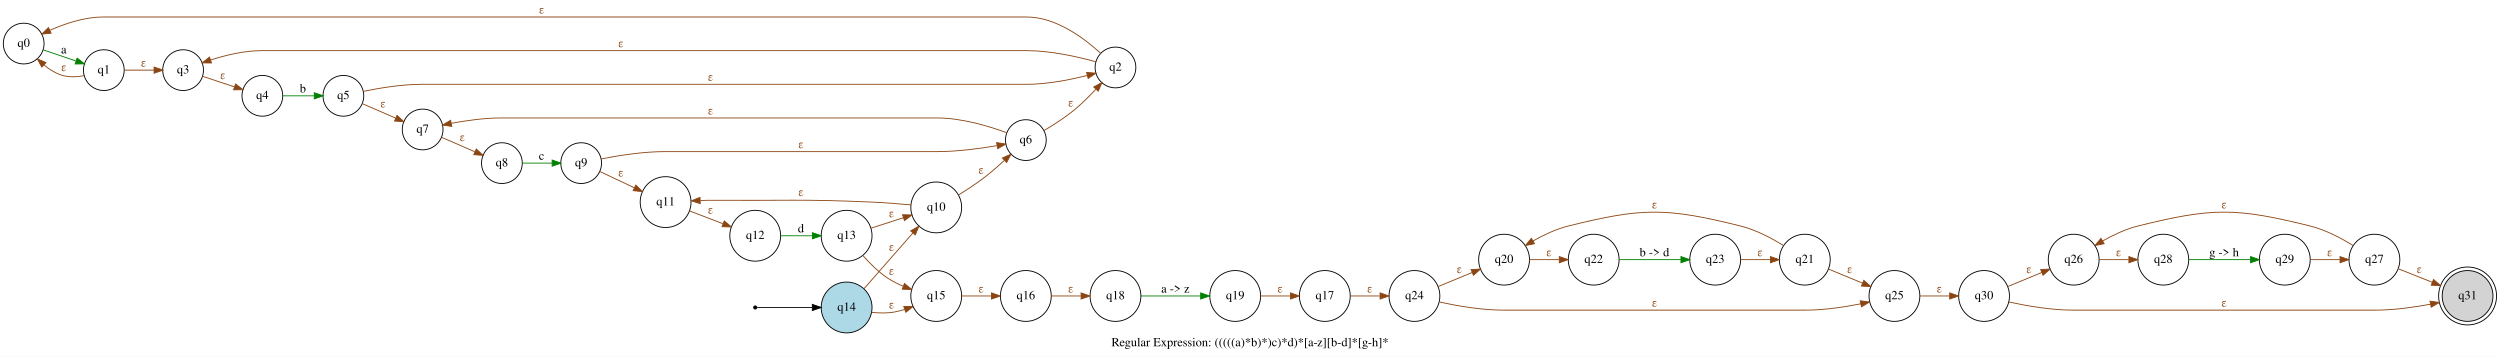
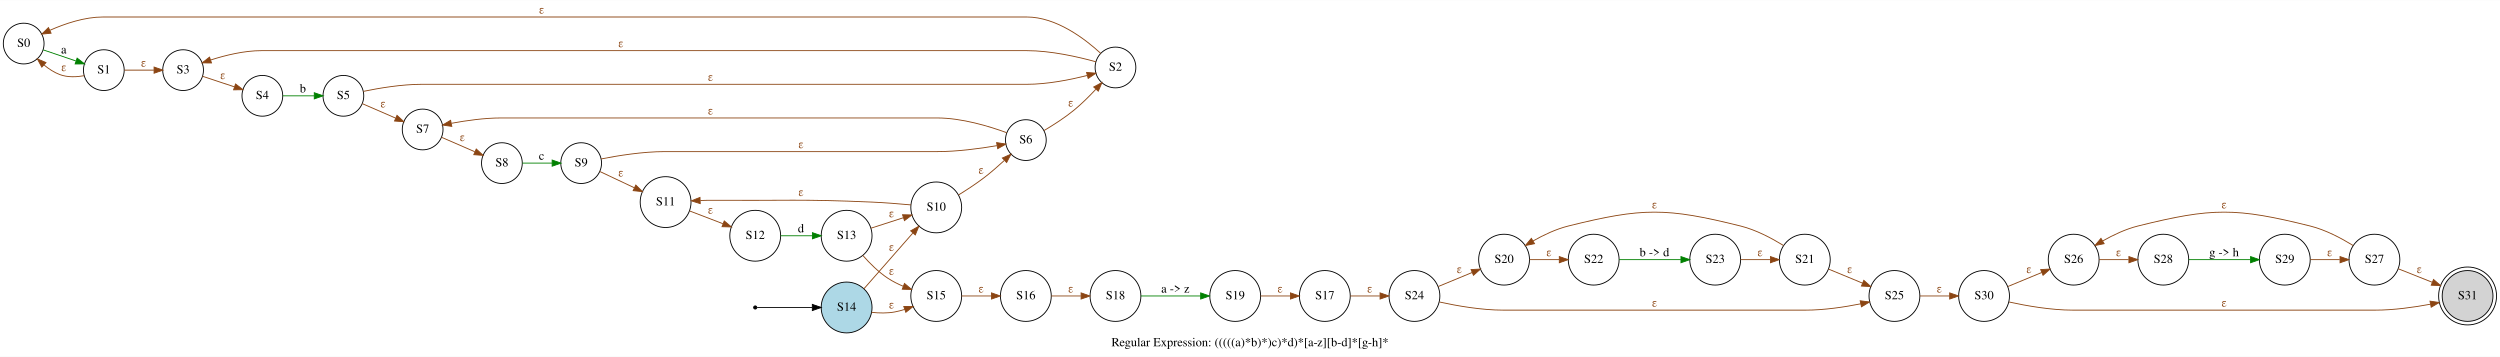
<svg xmlns="http://www.w3.org/2000/svg" width="2823pt" height="403pt" viewBox="0.00 0.00 2822.87 402.60">
  <g id="graph0" class="graph" transform="scale(1 1) rotate(0) translate(4 398.6)">
    <polygon fill="white" stroke="transparent" points="-4,4 -4,-398.6 2818.87,-398.6 2818.87,4 -4,4" />
    <text text-anchor="middle" x="1407.43" y="-7.8" font-family="Times,serif" font-size="14.00">Regular Expression: (((((a)*b)*)c)*d)*[a-z][b-d]*[g-h]*</text>
    <g id="node1" class="node">
      <ellipse fill="none" stroke="black" cx="22.75" cy="-349.6" rx="23" ry="23" />
-       <text text-anchor="middle" x="22.75" y="-345.9" font-family="Times,serif" font-size="14.00">q0</text>
+       <text text-anchor="middle" x="22.75" y="-345.9" font-family="Times,serif" font-size="14.00">S0</text>
    </g>
    <g id="node2" class="node">
      <ellipse fill="none" stroke="black" cx="113.24" cy="-319.6" rx="23" ry="23" />
-       <text text-anchor="middle" x="113.24" y="-315.9" font-family="Times,serif" font-size="14.00">q1</text>
+       <text text-anchor="middle" x="113.24" y="-315.9" font-family="Times,serif" font-size="14.00">S1</text>
    </g>
    <g id="edge2" class="edge">
      <path fill="none" stroke="green" d="M44.72,-342.49C55.74,-338.75 69.46,-334.1 81.64,-329.97" />
      <polygon fill="green" stroke="green" points="83.08,-333.18 91.42,-326.66 80.83,-326.55 83.08,-333.18" />
      <text text-anchor="middle" x="68" y="-338.4" font-family="Times,serif" font-size="14.00">a</text>
    </g>
    <g id="edge3" class="edge">
      <path fill="none" stroke="saddlebrown" d="M91.31,-313.35C82.48,-311.75 72.25,-311.29 63.5,-314.6 57.17,-316.98 51.2,-320.89 45.91,-325.24" />
      <polygon fill="saddlebrown" stroke="saddlebrown" points="43.21,-322.96 38.18,-332.29 47.93,-328.13 43.21,-322.96" />
      <text text-anchor="middle" x="68" y="-318.4" font-family="Times,serif" font-size="14.00" fill="saddlebrown">ε</text>
    </g>
    <g id="node4" class="node">
      <ellipse fill="none" stroke="black" cx="202.74" cy="-319.6" rx="23" ry="23" />
-       <text text-anchor="middle" x="202.74" y="-315.9" font-family="Times,serif" font-size="14.00">q3</text>
+       <text text-anchor="middle" x="202.74" y="-315.9" font-family="Times,serif" font-size="14.00">S3</text>
    </g>
    <g id="edge4" class="edge">
      <path fill="none" stroke="saddlebrown" d="M136.32,-319.6C146.45,-319.6 158.65,-319.6 169.76,-319.6" />
      <polygon fill="saddlebrown" stroke="saddlebrown" points="169.97,-323.1 179.97,-319.6 169.97,-316.1 169.97,-323.1" />
      <text text-anchor="middle" x="157.99" y="-323.4" font-family="Times,serif" font-size="14.00" fill="saddlebrown">ε</text>
    </g>
    <g id="node3" class="node">
      <ellipse fill="none" stroke="black" cx="1255.54" cy="-322.6" rx="23" ry="23" />
-       <text text-anchor="middle" x="1255.54" y="-318.9" font-family="Times,serif" font-size="14.00">q2</text>
+       <text text-anchor="middle" x="1255.54" y="-318.9" font-family="Times,serif" font-size="14.00">S2</text>
    </g>
    <g id="edge5" class="edge">
      <path fill="none" stroke="saddlebrown" d="M1238.94,-338.48C1220.62,-355.34 1188.51,-379.6 1155.34,-379.6 112.24,-379.6 112.24,-379.6 112.24,-379.6 91.5,-379.6 69.39,-372.11 52.46,-364.62" />
      <polygon fill="saddlebrown" stroke="saddlebrown" points="53.68,-361.32 43.14,-360.26 50.72,-367.66 53.68,-361.32" />
      <text text-anchor="middle" x="607.47" y="-383.4" font-family="Times,serif" font-size="14.00" fill="saddlebrown">ε</text>
    </g>
    <g id="edge6" class="edge">
      <path fill="none" stroke="saddlebrown" d="M1233.48,-329.03C1213.55,-334.54 1182.7,-341.6 1155.34,-341.6 291.24,-341.6 291.24,-341.6 291.24,-341.6 271.78,-341.6 250.6,-336.42 233.96,-331.08" />
      <polygon fill="saddlebrown" stroke="saddlebrown" points="234.83,-327.68 224.24,-327.79 232.58,-334.31 234.83,-327.68" />
      <text text-anchor="middle" x="696.97" y="-345.4" font-family="Times,serif" font-size="14.00" fill="saddlebrown">ε</text>
    </g>
    <g id="node5" class="node">
      <ellipse fill="none" stroke="black" cx="292.24" cy="-290.6" rx="23" ry="23" />
-       <text text-anchor="middle" x="292.24" y="-286.9" font-family="Times,serif" font-size="14.00">q4</text>
+       <text text-anchor="middle" x="292.24" y="-286.9" font-family="Times,serif" font-size="14.00">S4</text>
    </g>
    <g id="edge7" class="edge">
      <path fill="none" stroke="saddlebrown" d="M224.48,-312.72C235.29,-309.14 248.73,-304.68 260.72,-300.71" />
      <polygon fill="saddlebrown" stroke="saddlebrown" points="261.96,-303.99 270.35,-297.52 259.75,-297.35 261.96,-303.99" />
      <text text-anchor="middle" x="247.49" y="-309.4" font-family="Times,serif" font-size="14.00" fill="saddlebrown">ε</text>
    </g>
    <g id="node6" class="node">
      <ellipse fill="none" stroke="black" cx="383.73" cy="-290.6" rx="23" ry="23" />
-       <text text-anchor="middle" x="383.73" y="-286.9" font-family="Times,serif" font-size="14.00">q5</text>
+       <text text-anchor="middle" x="383.73" y="-286.9" font-family="Times,serif" font-size="14.00">S5</text>
    </g>
    <g id="edge8" class="edge">
      <path fill="none" stroke="green" d="M315.36,-290.6C325.98,-290.6 338.91,-290.6 350.59,-290.6" />
      <polygon fill="green" stroke="green" points="350.86,-294.1 360.86,-290.6 350.86,-287.1 350.86,-294.1" />
      <text text-anchor="middle" x="337.98" y="-294.4" font-family="Times,serif" font-size="14.00">b</text>
    </g>
    <g id="edge10" class="edge">
      <path fill="none" stroke="saddlebrown" d="M406.17,-295.59C423.81,-299.25 449.5,-303.6 472.23,-303.6 472.23,-303.6 472.23,-303.6 1155.34,-303.6 1178.53,-303.6 1204.23,-308.67 1223.66,-313.57" />
      <polygon fill="saddlebrown" stroke="saddlebrown" points="1222.92,-316.99 1233.48,-316.16 1224.71,-310.22 1222.92,-316.99" />
      <text text-anchor="middle" x="798.16" y="-307.4" font-family="Times,serif" font-size="14.00" fill="saddlebrown">ε</text>
    </g>
    <g id="node8" class="node">
      <ellipse fill="none" stroke="black" cx="473.23" cy="-252.6" rx="23" ry="23" />
-       <text text-anchor="middle" x="473.23" y="-248.9" font-family="Times,serif" font-size="14.00">q7</text>
+       <text text-anchor="middle" x="473.23" y="-248.9" font-family="Times,serif" font-size="14.00">S7</text>
    </g>
    <g id="edge9" class="edge">
      <path fill="none" stroke="saddlebrown" d="M405.03,-281.78C416.18,-276.94 430.22,-270.84 442.58,-265.47" />
      <polygon fill="saddlebrown" stroke="saddlebrown" points="444.27,-268.56 452.04,-261.36 441.48,-262.14 444.27,-268.56" />
      <text text-anchor="middle" x="428.48" y="-277.4" font-family="Times,serif" font-size="14.00" fill="saddlebrown">ε</text>
    </g>
    <g id="node7" class="node">
      <ellipse fill="none" stroke="black" cx="1154.34" cy="-240.6" rx="23" ry="23" />
-       <text text-anchor="middle" x="1154.34" y="-236.9" font-family="Times,serif" font-size="14.00">q6</text>
+       <text text-anchor="middle" x="1154.34" y="-236.9" font-family="Times,serif" font-size="14.00">S6</text>
    </g>
    <g id="edge12" class="edge">
      <path fill="none" stroke="saddlebrown" d="M1174.73,-251.32C1185.28,-257.54 1198.3,-265.85 1208.94,-274.6 1217.47,-281.61 1226.01,-290.11 1233.36,-298" />
      <polygon fill="saddlebrown" stroke="saddlebrown" points="1230.95,-300.55 1240.26,-305.61 1236.13,-295.85 1230.95,-300.55" />
      <text text-anchor="middle" x="1204.94" y="-278.4" font-family="Times,serif" font-size="14.00" fill="saddlebrown">ε</text>
    </g>
    <g id="edge11" class="edge">
      <path fill="none" stroke="saddlebrown" d="M1132.82,-248.92C1113.02,-256.19 1082.03,-265.6 1054.15,-265.6 561.72,-265.6 561.72,-265.6 561.72,-265.6 543.08,-265.6 522.44,-262.67 505.89,-259.6" />
      <polygon fill="saddlebrown" stroke="saddlebrown" points="506.16,-256.08 495.67,-257.59 504.81,-262.95 506.16,-256.08" />
      <text text-anchor="middle" x="798.16" y="-269.4" font-family="Times,serif" font-size="14.00" fill="saddlebrown">ε</text>
    </g>
    <g id="node9" class="node">
      <ellipse fill="none" stroke="black" cx="562.72" cy="-214.6" rx="23" ry="23" />
-       <text text-anchor="middle" x="562.72" y="-210.9" font-family="Times,serif" font-size="14.00">q8</text>
+       <text text-anchor="middle" x="562.72" y="-210.9" font-family="Times,serif" font-size="14.00">S8</text>
    </g>
    <g id="edge13" class="edge">
      <path fill="none" stroke="saddlebrown" d="M494.52,-243.78C505.67,-238.94 519.72,-232.84 532.08,-227.47" />
      <polygon fill="saddlebrown" stroke="saddlebrown" points="533.76,-230.56 541.54,-223.36 530.97,-224.14 533.76,-230.56" />
      <text text-anchor="middle" x="517.98" y="-239.4" font-family="Times,serif" font-size="14.00" fill="saddlebrown">ε</text>
    </g>
    <g id="node10" class="node">
      <ellipse fill="none" stroke="black" cx="652.22" cy="-214.6" rx="23" ry="23" />
-       <text text-anchor="middle" x="652.22" y="-210.9" font-family="Times,serif" font-size="14.00">q9</text>
+       <text text-anchor="middle" x="652.22" y="-210.9" font-family="Times,serif" font-size="14.00">S9</text>
    </g>
    <g id="edge14" class="edge">
      <path fill="none" stroke="green" d="M585.8,-214.6C595.93,-214.6 608.13,-214.6 619.24,-214.6" />
      <polygon fill="green" stroke="green" points="619.45,-218.1 629.45,-214.6 619.45,-211.1 619.45,-218.1" />
      <text text-anchor="middle" x="607.47" y="-218.4" font-family="Times,serif" font-size="14.00">c</text>
    </g>
    <g id="edge16" class="edge">
      <path fill="none" stroke="saddlebrown" d="M674.61,-219.29C693.45,-223.01 721.69,-227.6 746.57,-227.6 746.57,-227.6 746.57,-227.6 1054.15,-227.6 1076.86,-227.6 1102.26,-230.99 1121.67,-234.31" />
      <polygon fill="saddlebrown" stroke="saddlebrown" points="1121.32,-237.8 1131.78,-236.12 1122.55,-230.91 1121.32,-237.8" />
      <text text-anchor="middle" x="900.36" y="-231.4" font-family="Times,serif" font-size="14.00" fill="saddlebrown">ε</text>
    </g>
    <g id="node12" class="node">
      <ellipse fill="none" stroke="black" cx="747.57" cy="-170.6" rx="28.7" ry="28.7" />
-       <text text-anchor="middle" x="747.57" y="-166.9" font-family="Times,serif" font-size="14.00">q11</text>
+       <text text-anchor="middle" x="747.57" y="-166.9" font-family="Times,serif" font-size="14.00">S11</text>
    </g>
    <g id="edge15" class="edge">
      <path fill="none" stroke="saddlebrown" d="M673.02,-205.27C684.38,-199.91 698.98,-193.03 712.17,-186.81" />
      <polygon fill="saddlebrown" stroke="saddlebrown" points="713.91,-189.86 721.46,-182.43 710.92,-183.53 713.91,-189.86" />
      <text text-anchor="middle" x="696.97" y="-199.4" font-family="Times,serif" font-size="14.00" fill="saddlebrown">ε</text>
    </g>
    <g id="node11" class="node">
      <ellipse fill="none" stroke="black" cx="1053.15" cy="-164.6" rx="28.7" ry="28.7" />
-       <text text-anchor="middle" x="1053.15" y="-160.9" font-family="Times,serif" font-size="14.00">q10</text>
+       <text text-anchor="middle" x="1053.15" y="-160.9" font-family="Times,serif" font-size="14.00">S10</text>
    </g>
    <g id="edge18" class="edge">
      <path fill="none" stroke="saddlebrown" d="M1078.25,-178.61C1087.7,-184.43 1098.48,-191.48 1107.75,-198.6 1115.23,-204.35 1122.94,-211.08 1129.84,-217.46" />
      <polygon fill="saddlebrown" stroke="saddlebrown" points="1127.83,-220.38 1137.5,-224.69 1132.64,-215.29 1127.83,-220.38" />
      <text text-anchor="middle" x="1103.75" y="-202.4" font-family="Times,serif" font-size="14.00" fill="saddlebrown">ε</text>
    </g>
    <g id="edge17" class="edge">
      <path fill="none" stroke="saddlebrown" d="M1024.64,-167.42C1011.34,-168.65 995.13,-169.96 980.55,-170.6 901.34,-174.08 881.45,-172.15 802.16,-172.6 798.61,-172.62 797.72,-172.68 794.16,-172.6 791.76,-172.54 789.28,-172.48 786.78,-172.4" />
      <polygon fill="saddlebrown" stroke="saddlebrown" points="786.65,-168.89 776.53,-172.02 786.4,-175.88 786.65,-168.89" />
      <text text-anchor="middle" x="900.36" y="-177.4" font-family="Times,serif" font-size="14.00" fill="saddlebrown">ε</text>
    </g>
    <g id="node13" class="node">
      <ellipse fill="none" stroke="black" cx="848.76" cy="-132.6" rx="28.7" ry="28.7" />
-       <text text-anchor="middle" x="848.76" y="-128.9" font-family="Times,serif" font-size="14.00">q12</text>
+       <text text-anchor="middle" x="848.76" y="-128.9" font-family="Times,serif" font-size="14.00">S12</text>
    </g>
    <g id="edge19" class="edge">
      <path fill="none" stroke="saddlebrown" d="M774.63,-160.61C786.13,-156.21 799.84,-150.96 812.25,-146.2" />
      <polygon fill="saddlebrown" stroke="saddlebrown" points="813.79,-149.36 821.87,-142.51 811.28,-142.82 813.79,-149.36" />
      <text text-anchor="middle" x="798.16" y="-157.4" font-family="Times,serif" font-size="14.00" fill="saddlebrown">ε</text>
    </g>
    <g id="node14" class="node">
      <ellipse fill="none" stroke="black" cx="951.96" cy="-132.6" rx="28.7" ry="28.7" />
-       <text text-anchor="middle" x="951.96" y="-128.9" font-family="Times,serif" font-size="14.00">q13</text>
+       <text text-anchor="middle" x="951.96" y="-128.9" font-family="Times,serif" font-size="14.00">S13</text>
    </g>
    <g id="edge20" class="edge">
      <path fill="none" stroke="green" d="M877.41,-132.6C888.46,-132.6 901.35,-132.6 913.23,-132.6" />
      <polygon fill="green" stroke="green" points="913.34,-136.1 923.34,-132.6 913.34,-129.1 913.34,-136.1" />
      <text text-anchor="middle" x="900.36" y="-136.4" font-family="Times,serif" font-size="14.00">d</text>
    </g>
    <g id="edge22" class="edge">
      <path fill="none" stroke="saddlebrown" d="M979.28,-141.09C990.49,-144.71 1003.75,-148.98 1015.87,-152.89" />
      <polygon fill="saddlebrown" stroke="saddlebrown" points="1015.11,-156.33 1025.7,-156.07 1017.26,-149.67 1015.11,-156.33" />
      <text text-anchor="middle" x="1002.55" y="-153.4" font-family="Times,serif" font-size="14.00" fill="saddlebrown">ε</text>
    </g>
    <g id="node16" class="node">
      <ellipse fill="none" stroke="black" cx="1053.15" cy="-64.6" rx="28.7" ry="28.7" />
-       <text text-anchor="middle" x="1053.15" y="-60.9" font-family="Times,serif" font-size="14.00">q15</text>
+       <text text-anchor="middle" x="1053.15" y="-60.9" font-family="Times,serif" font-size="14.00">S15</text>
    </g>
    <g id="edge21" class="edge">
      <path fill="none" stroke="saddlebrown" d="M970.24,-110.37C978.1,-101.41 988.01,-91.57 998.55,-84.6 1003.88,-81.08 1009.91,-78.06 1015.96,-75.52" />
      <polygon fill="saddlebrown" stroke="saddlebrown" points="1017.29,-78.76 1025.38,-71.92 1014.79,-72.22 1017.29,-78.76" />
      <text text-anchor="middle" x="1002.55" y="-88.4" font-family="Times,serif" font-size="14.00" fill="saddlebrown">ε</text>
    </g>
    <g id="node15" class="node">
      <ellipse fill="lightblue" stroke="black" cx="951.96" cy="-51.6" rx="28.7" ry="28.7" />
-       <text text-anchor="middle" x="951.96" y="-47.9" font-family="Times,serif" font-size="14.00">q14</text>
+       <text text-anchor="middle" x="951.96" y="-47.9" font-family="Times,serif" font-size="14.00">S14</text>
    </g>
    <g id="edge24" class="edge">
      <path fill="none" stroke="saddlebrown" d="M971.38,-72.59C986.94,-90.31 1009.39,-115.88 1026.67,-135.57" />
      <polygon fill="saddlebrown" stroke="saddlebrown" points="1024.26,-138.13 1033.49,-143.34 1029.52,-133.51 1024.26,-138.13" />
      <text text-anchor="middle" x="1002.55" y="-115.4" font-family="Times,serif" font-size="14.00" fill="saddlebrown">ε</text>
    </g>
    <g id="edge23" class="edge">
      <path fill="none" stroke="saddlebrown" d="M980.09,-46.12C988.61,-45.19 998.01,-44.97 1006.55,-46.6 1010.19,-47.29 1013.92,-48.27 1017.59,-49.42" />
      <polygon fill="saddlebrown" stroke="saddlebrown" points="1016.5,-52.74 1027.09,-52.76 1018.82,-46.14 1016.5,-52.74" />
      <text text-anchor="middle" x="1002.55" y="-50.4" font-family="Times,serif" font-size="14.00" fill="saddlebrown">ε</text>
    </g>
    <g id="node17" class="node">
      <ellipse fill="none" stroke="black" cx="1154.34" cy="-64.6" rx="28.7" ry="28.7" />
-       <text text-anchor="middle" x="1154.34" y="-60.9" font-family="Times,serif" font-size="14.00">q16</text>
+       <text text-anchor="middle" x="1154.34" y="-60.9" font-family="Times,serif" font-size="14.00">S16</text>
    </g>
    <g id="edge25" class="edge">
      <path fill="none" stroke="saddlebrown" d="M1081.78,-64.6C1092.12,-64.6 1104.06,-64.6 1115.18,-64.6" />
      <polygon fill="saddlebrown" stroke="saddlebrown" points="1115.52,-68.1 1125.52,-64.6 1115.52,-61.1 1115.52,-68.1" />
      <text text-anchor="middle" x="1103.75" y="-68.4" font-family="Times,serif" font-size="14.00" fill="saddlebrown">ε</text>
    </g>
    <g id="node19" class="node">
      <ellipse fill="none" stroke="black" cx="1255.54" cy="-64.6" rx="28.7" ry="28.7" />
-       <text text-anchor="middle" x="1255.54" y="-60.9" font-family="Times,serif" font-size="14.00">q18</text>
+       <text text-anchor="middle" x="1255.54" y="-60.9" font-family="Times,serif" font-size="14.00">S18</text>
    </g>
    <g id="edge26" class="edge">
      <path fill="none" stroke="saddlebrown" d="M1182.98,-64.6C1193.32,-64.6 1205.25,-64.6 1216.37,-64.6" />
      <polygon fill="saddlebrown" stroke="saddlebrown" points="1216.71,-68.1 1226.71,-64.6 1216.71,-61.1 1216.71,-68.1" />
      <text text-anchor="middle" x="1204.94" y="-68.4" font-family="Times,serif" font-size="14.00" fill="saddlebrown">ε</text>
    </g>
    <g id="node18" class="node">
      <ellipse fill="none" stroke="black" cx="1491.93" cy="-64.6" rx="28.7" ry="28.7" />
-       <text text-anchor="middle" x="1491.93" y="-60.9" font-family="Times,serif" font-size="14.00">q17</text>
+       <text text-anchor="middle" x="1491.93" y="-60.9" font-family="Times,serif" font-size="14.00">S17</text>
    </g>
    <g id="node25" class="node">
      <ellipse fill="none" stroke="black" cx="1593.12" cy="-64.6" rx="28.7" ry="28.7" />
-       <text text-anchor="middle" x="1593.12" y="-60.9" font-family="Times,serif" font-size="14.00">q24</text>
+       <text text-anchor="middle" x="1593.12" y="-60.9" font-family="Times,serif" font-size="14.00">S24</text>
    </g>
    <g id="edge27" class="edge">
      <path fill="none" stroke="saddlebrown" d="M1520.56,-64.6C1530.9,-64.6 1542.84,-64.6 1553.96,-64.6" />
      <polygon fill="saddlebrown" stroke="saddlebrown" points="1554.3,-68.1 1564.3,-64.6 1554.3,-61.1 1554.3,-68.1" />
      <text text-anchor="middle" x="1542.53" y="-68.4" font-family="Times,serif" font-size="14.00" fill="saddlebrown">ε</text>
    </g>
    <g id="node20" class="node">
      <ellipse fill="none" stroke="black" cx="1390.73" cy="-64.6" rx="28.7" ry="28.7" />
-       <text text-anchor="middle" x="1390.73" y="-60.9" font-family="Times,serif" font-size="14.00">q19</text>
+       <text text-anchor="middle" x="1390.73" y="-60.9" font-family="Times,serif" font-size="14.00">S19</text>
    </g>
    <g id="edge28" class="edge">
      <path fill="none" stroke="green" d="M1284.14,-64.6C1303.65,-64.6 1330.06,-64.6 1351.59,-64.6" />
      <polygon fill="green" stroke="green" points="1351.71,-68.1 1361.71,-64.6 1351.71,-61.1 1351.71,-68.1" />
      <text text-anchor="middle" x="1323.14" y="-68.4" font-family="Times,serif" font-size="14.00">a -&gt; z</text>
    </g>
    <g id="edge29" class="edge">
      <path fill="none" stroke="saddlebrown" d="M1419.37,-64.6C1429.71,-64.6 1441.64,-64.6 1452.76,-64.6" />
      <polygon fill="saddlebrown" stroke="saddlebrown" points="1453.1,-68.1 1463.1,-64.6 1453.1,-61.1 1453.1,-68.1" />
      <text text-anchor="middle" x="1441.33" y="-68.4" font-family="Times,serif" font-size="14.00" fill="saddlebrown">ε</text>
    </g>
    <g id="node21" class="node">
      <ellipse fill="none" stroke="black" cx="1694.32" cy="-105.6" rx="28.7" ry="28.7" />
-       <text text-anchor="middle" x="1694.32" y="-101.9" font-family="Times,serif" font-size="14.00">q20</text>
+       <text text-anchor="middle" x="1694.32" y="-101.9" font-family="Times,serif" font-size="14.00">S20</text>
    </g>
    <g id="node23" class="node">
      <ellipse fill="none" stroke="black" cx="1795.51" cy="-105.6" rx="28.7" ry="28.7" />
-       <text text-anchor="middle" x="1795.51" y="-101.9" font-family="Times,serif" font-size="14.00">q22</text>
+       <text text-anchor="middle" x="1795.51" y="-101.9" font-family="Times,serif" font-size="14.00">S22</text>
    </g>
    <g id="edge30" class="edge">
      <path fill="none" stroke="saddlebrown" d="M1722.95,-105.6C1733.29,-105.6 1745.23,-105.6 1756.35,-105.6" />
      <polygon fill="saddlebrown" stroke="saddlebrown" points="1756.69,-109.1 1766.69,-105.6 1756.69,-102.1 1756.69,-109.1" />
      <text text-anchor="middle" x="1744.92" y="-109.4" font-family="Times,serif" font-size="14.00" fill="saddlebrown">ε</text>
    </g>
    <g id="node22" class="node">
      <ellipse fill="none" stroke="black" cx="2033.9" cy="-105.6" rx="28.7" ry="28.7" />
-       <text text-anchor="middle" x="2033.9" y="-101.9" font-family="Times,serif" font-size="14.00">q21</text>
-     </g>
-     <g id="edge31" class="edge">
+       <text text-anchor="middle" x="2033.9" y="-101.9" font-family="Times,serif" font-size="14.00">S21</text>
+     </g>
+     <g id="edge32" class="edge">
      <path fill="none" stroke="saddlebrown" d="M2009.9,-121.53C1996.41,-129.89 1978.65,-139.28 1961.31,-143.6 1877.47,-164.47 1850.75,-164.47 1766.92,-143.6 1753.1,-140.16 1739.01,-133.5 1727.04,-126.7" />
      <polygon fill="saddlebrown" stroke="saddlebrown" points="1728.71,-123.63 1718.33,-121.53 1725.14,-129.65 1728.71,-123.63" />
      <text text-anchor="middle" x="1864.11" y="-163.4" font-family="Times,serif" font-size="14.00" fill="saddlebrown">ε</text>
    </g>
    <g id="node26" class="node">
      <ellipse fill="none" stroke="black" cx="2135.1" cy="-64.6" rx="28.7" ry="28.7" />
-       <text text-anchor="middle" x="2135.1" y="-60.9" font-family="Times,serif" font-size="14.00">q25</text>
-     </g>
-     <g id="edge32" class="edge">
+       <text text-anchor="middle" x="2135.1" y="-60.9" font-family="Times,serif" font-size="14.00">S25</text>
+     </g>
+     <g id="edge31" class="edge">
      <path fill="none" stroke="saddlebrown" d="M2060.71,-94.93C2072.42,-90.09 2086.45,-84.29 2099.09,-79.07" />
      <polygon fill="saddlebrown" stroke="saddlebrown" points="2100.52,-82.26 2108.43,-75.21 2097.85,-75.79 2100.52,-82.26" />
      <text text-anchor="middle" x="2084.5" y="-90.4" font-family="Times,serif" font-size="14.00" fill="saddlebrown">ε</text>
    </g>
    <g id="node24" class="node">
      <ellipse fill="none" stroke="black" cx="1932.71" cy="-105.6" rx="28.7" ry="28.7" />
-       <text text-anchor="middle" x="1932.71" y="-101.9" font-family="Times,serif" font-size="14.00">q23</text>
+       <text text-anchor="middle" x="1932.71" y="-101.9" font-family="Times,serif" font-size="14.00">S23</text>
    </g>
    <g id="edge33" class="edge">
      <path fill="none" stroke="green" d="M1824.2,-105.6C1844.34,-105.6 1871.84,-105.6 1893.99,-105.6" />
      <polygon fill="green" stroke="green" points="1894.06,-109.1 1904.06,-105.6 1894.06,-102.1 1894.06,-109.1" />
      <text text-anchor="middle" x="1864.11" y="-109.4" font-family="Times,serif" font-size="14.00">b -&gt; d</text>
    </g>
    <g id="edge34" class="edge">
      <path fill="none" stroke="saddlebrown" d="M1961.34,-105.6C1971.68,-105.6 1983.62,-105.6 1994.74,-105.6" />
      <polygon fill="saddlebrown" stroke="saddlebrown" points="1995.08,-109.1 2005.08,-105.6 1995.08,-102.1 1995.08,-109.1" />
      <text text-anchor="middle" x="1983.31" y="-109.4" font-family="Times,serif" font-size="14.00" fill="saddlebrown">ε</text>
    </g>
-     <g id="edge35" class="edge">
+     <g id="edge36" class="edge">
      <path fill="none" stroke="saddlebrown" d="M1619.93,-75.26C1631.64,-80.1 1645.67,-85.9 1658.31,-91.13" />
      <polygon fill="saddlebrown" stroke="saddlebrown" points="1657.07,-94.4 1667.65,-94.99 1659.74,-87.93 1657.07,-94.4" />
      <text text-anchor="middle" x="1643.72" y="-90.4" font-family="Times,serif" font-size="14.00" fill="saddlebrown">ε</text>
    </g>
-     <g id="edge36" class="edge">
+     <g id="edge35" class="edge">
      <path fill="none" stroke="saddlebrown" d="M1621.3,-57.81C1641.13,-53.45 1668.72,-48.6 1693.32,-48.6 1693.32,-48.6 1693.32,-48.6 2034.9,-48.6 2055.66,-48.6 2078.54,-52.05 2097.1,-55.75" />
      <polygon fill="saddlebrown" stroke="saddlebrown" points="2096.42,-59.18 2106.92,-57.81 2097.85,-52.33 2096.42,-59.18" />
      <text text-anchor="middle" x="1864.11" y="-52.4" font-family="Times,serif" font-size="14.00" fill="saddlebrown">ε</text>
    </g>
    <g id="node31" class="node">
      <ellipse fill="none" stroke="black" cx="2236.29" cy="-64.6" rx="28.7" ry="28.7" />
-       <text text-anchor="middle" x="2236.29" y="-60.9" font-family="Times,serif" font-size="14.00">q30</text>
+       <text text-anchor="middle" x="2236.29" y="-60.9" font-family="Times,serif" font-size="14.00">S30</text>
    </g>
    <g id="edge37" class="edge">
      <path fill="none" stroke="saddlebrown" d="M2163.73,-64.6C2174.07,-64.6 2186.01,-64.6 2197.13,-64.6" />
      <polygon fill="saddlebrown" stroke="saddlebrown" points="2197.47,-68.1 2207.47,-64.6 2197.47,-61.1 2197.47,-68.1" />
      <text text-anchor="middle" x="2185.7" y="-68.4" font-family="Times,serif" font-size="14.00" fill="saddlebrown">ε</text>
    </g>
    <g id="node27" class="node">
      <ellipse fill="none" stroke="black" cx="2337.49" cy="-105.6" rx="28.7" ry="28.7" />
-       <text text-anchor="middle" x="2337.49" y="-101.9" font-family="Times,serif" font-size="14.00">q26</text>
+       <text text-anchor="middle" x="2337.49" y="-101.9" font-family="Times,serif" font-size="14.00">S26</text>
    </g>
    <g id="node29" class="node">
      <ellipse fill="none" stroke="black" cx="2438.68" cy="-105.6" rx="28.7" ry="28.7" />
-       <text text-anchor="middle" x="2438.68" y="-101.9" font-family="Times,serif" font-size="14.00">q28</text>
+       <text text-anchor="middle" x="2438.68" y="-101.9" font-family="Times,serif" font-size="14.00">S28</text>
    </g>
    <g id="edge38" class="edge">
      <path fill="none" stroke="saddlebrown" d="M2366.12,-105.6C2376.46,-105.6 2388.39,-105.6 2399.52,-105.6" />
      <polygon fill="saddlebrown" stroke="saddlebrown" points="2399.86,-109.1 2409.86,-105.6 2399.86,-102.1 2399.86,-109.1" />
      <text text-anchor="middle" x="2388.09" y="-109.4" font-family="Times,serif" font-size="14.00" fill="saddlebrown">ε</text>
    </g>
    <g id="node28" class="node">
      <ellipse fill="none" stroke="black" cx="2677.07" cy="-105.6" rx="28.7" ry="28.7" />
-       <text text-anchor="middle" x="2677.07" y="-101.9" font-family="Times,serif" font-size="14.00">q27</text>
+       <text text-anchor="middle" x="2677.07" y="-101.9" font-family="Times,serif" font-size="14.00">S27</text>
    </g>
    <g id="edge40" class="edge">
      <path fill="none" stroke="saddlebrown" d="M2653.07,-121.53C2639.58,-129.89 2621.82,-139.28 2604.48,-143.6 2520.64,-164.47 2493.92,-164.47 2410.09,-143.6 2396.27,-140.16 2382.18,-133.5 2370.21,-126.7" />
      <polygon fill="saddlebrown" stroke="saddlebrown" points="2371.88,-123.63 2361.5,-121.53 2368.31,-129.65 2371.88,-123.63" />
      <text text-anchor="middle" x="2507.28" y="-163.4" font-family="Times,serif" font-size="14.00" fill="saddlebrown">ε</text>
    </g>
    <g id="node32" class="node">
      <ellipse fill="lightgray" stroke="black" cx="2782.27" cy="-64.6" rx="28.68" ry="28.68" />
      <ellipse fill="none" stroke="black" cx="2782.27" cy="-64.6" rx="32.7" ry="32.7" />
-       <text text-anchor="middle" x="2782.27" y="-60.9" font-family="Times,serif" font-size="14.00">q31</text>
+       <text text-anchor="middle" x="2782.27" y="-60.9" font-family="Times,serif" font-size="14.00">S31</text>
    </g>
    <g id="edge39" class="edge">
      <path fill="none" stroke="saddlebrown" d="M2703.85,-95.36C2715.46,-90.75 2729.41,-85.2 2742.26,-80.1" />
      <polygon fill="saddlebrown" stroke="saddlebrown" points="2743.81,-83.25 2751.81,-76.3 2741.23,-76.74 2743.81,-83.25" />
      <text text-anchor="middle" x="2727.67" y="-90.4" font-family="Times,serif" font-size="14.00" fill="saddlebrown">ε</text>
    </g>
    <g id="node30" class="node">
      <ellipse fill="none" stroke="black" cx="2575.88" cy="-105.6" rx="28.7" ry="28.7" />
-       <text text-anchor="middle" x="2575.88" y="-101.9" font-family="Times,serif" font-size="14.00">q29</text>
+       <text text-anchor="middle" x="2575.88" y="-101.9" font-family="Times,serif" font-size="14.00">S29</text>
    </g>
    <g id="edge41" class="edge">
      <path fill="none" stroke="green" d="M2467.37,-105.6C2487.51,-105.6 2515.01,-105.6 2537.16,-105.6" />
      <polygon fill="green" stroke="green" points="2537.23,-109.1 2547.23,-105.6 2537.23,-102.1 2537.23,-109.1" />
      <text text-anchor="middle" x="2507.28" y="-109.4" font-family="Times,serif" font-size="14.00">g -&gt; h</text>
    </g>
    <g id="edge42" class="edge">
      <path fill="none" stroke="saddlebrown" d="M2604.51,-105.6C2614.85,-105.6 2626.78,-105.6 2637.91,-105.6" />
      <polygon fill="saddlebrown" stroke="saddlebrown" points="2638.25,-109.1 2648.25,-105.6 2638.25,-102.1 2638.25,-109.1" />
      <text text-anchor="middle" x="2626.48" y="-109.4" font-family="Times,serif" font-size="14.00" fill="saddlebrown">ε</text>
    </g>
    <g id="edge44" class="edge">
      <path fill="none" stroke="saddlebrown" d="M2263.1,-75.26C2274.81,-80.1 2288.84,-85.9 2301.48,-91.13" />
      <polygon fill="saddlebrown" stroke="saddlebrown" points="2300.24,-94.4 2310.81,-94.99 2302.91,-87.93 2300.24,-94.4" />
      <text text-anchor="middle" x="2286.89" y="-90.4" font-family="Times,serif" font-size="14.00" fill="saddlebrown">ε</text>
    </g>
    <g id="edge43" class="edge">
      <path fill="none" stroke="saddlebrown" d="M2264.47,-57.81C2284.3,-53.45 2311.89,-48.6 2336.49,-48.6 2336.49,-48.6 2336.49,-48.6 2678.07,-48.6 2698.72,-48.6 2721.43,-51.77 2740.27,-55.28" />
      <polygon fill="saddlebrown" stroke="saddlebrown" points="2739.82,-58.76 2750.3,-57.25 2741.17,-51.89 2739.82,-58.76" />
      <text text-anchor="middle" x="2507.28" y="-52.4" font-family="Times,serif" font-size="14.00" fill="saddlebrown">ε</text>
    </g>
    <g id="node33" class="node">
      <ellipse fill="black" stroke="black" cx="848.76" cy="-51.6" rx="1.8" ry="1.8" />
    </g>
    <g id="edge1" class="edge">
      <path fill="none" stroke="black" d="M850.9,-51.6C857.08,-51.6 887.34,-51.6 912.98,-51.6" />
      <polygon fill="black" stroke="black" points="913.24,-55.1 923.24,-51.6 913.24,-48.1 913.24,-55.1" />
    </g>
  </g>
</svg>
